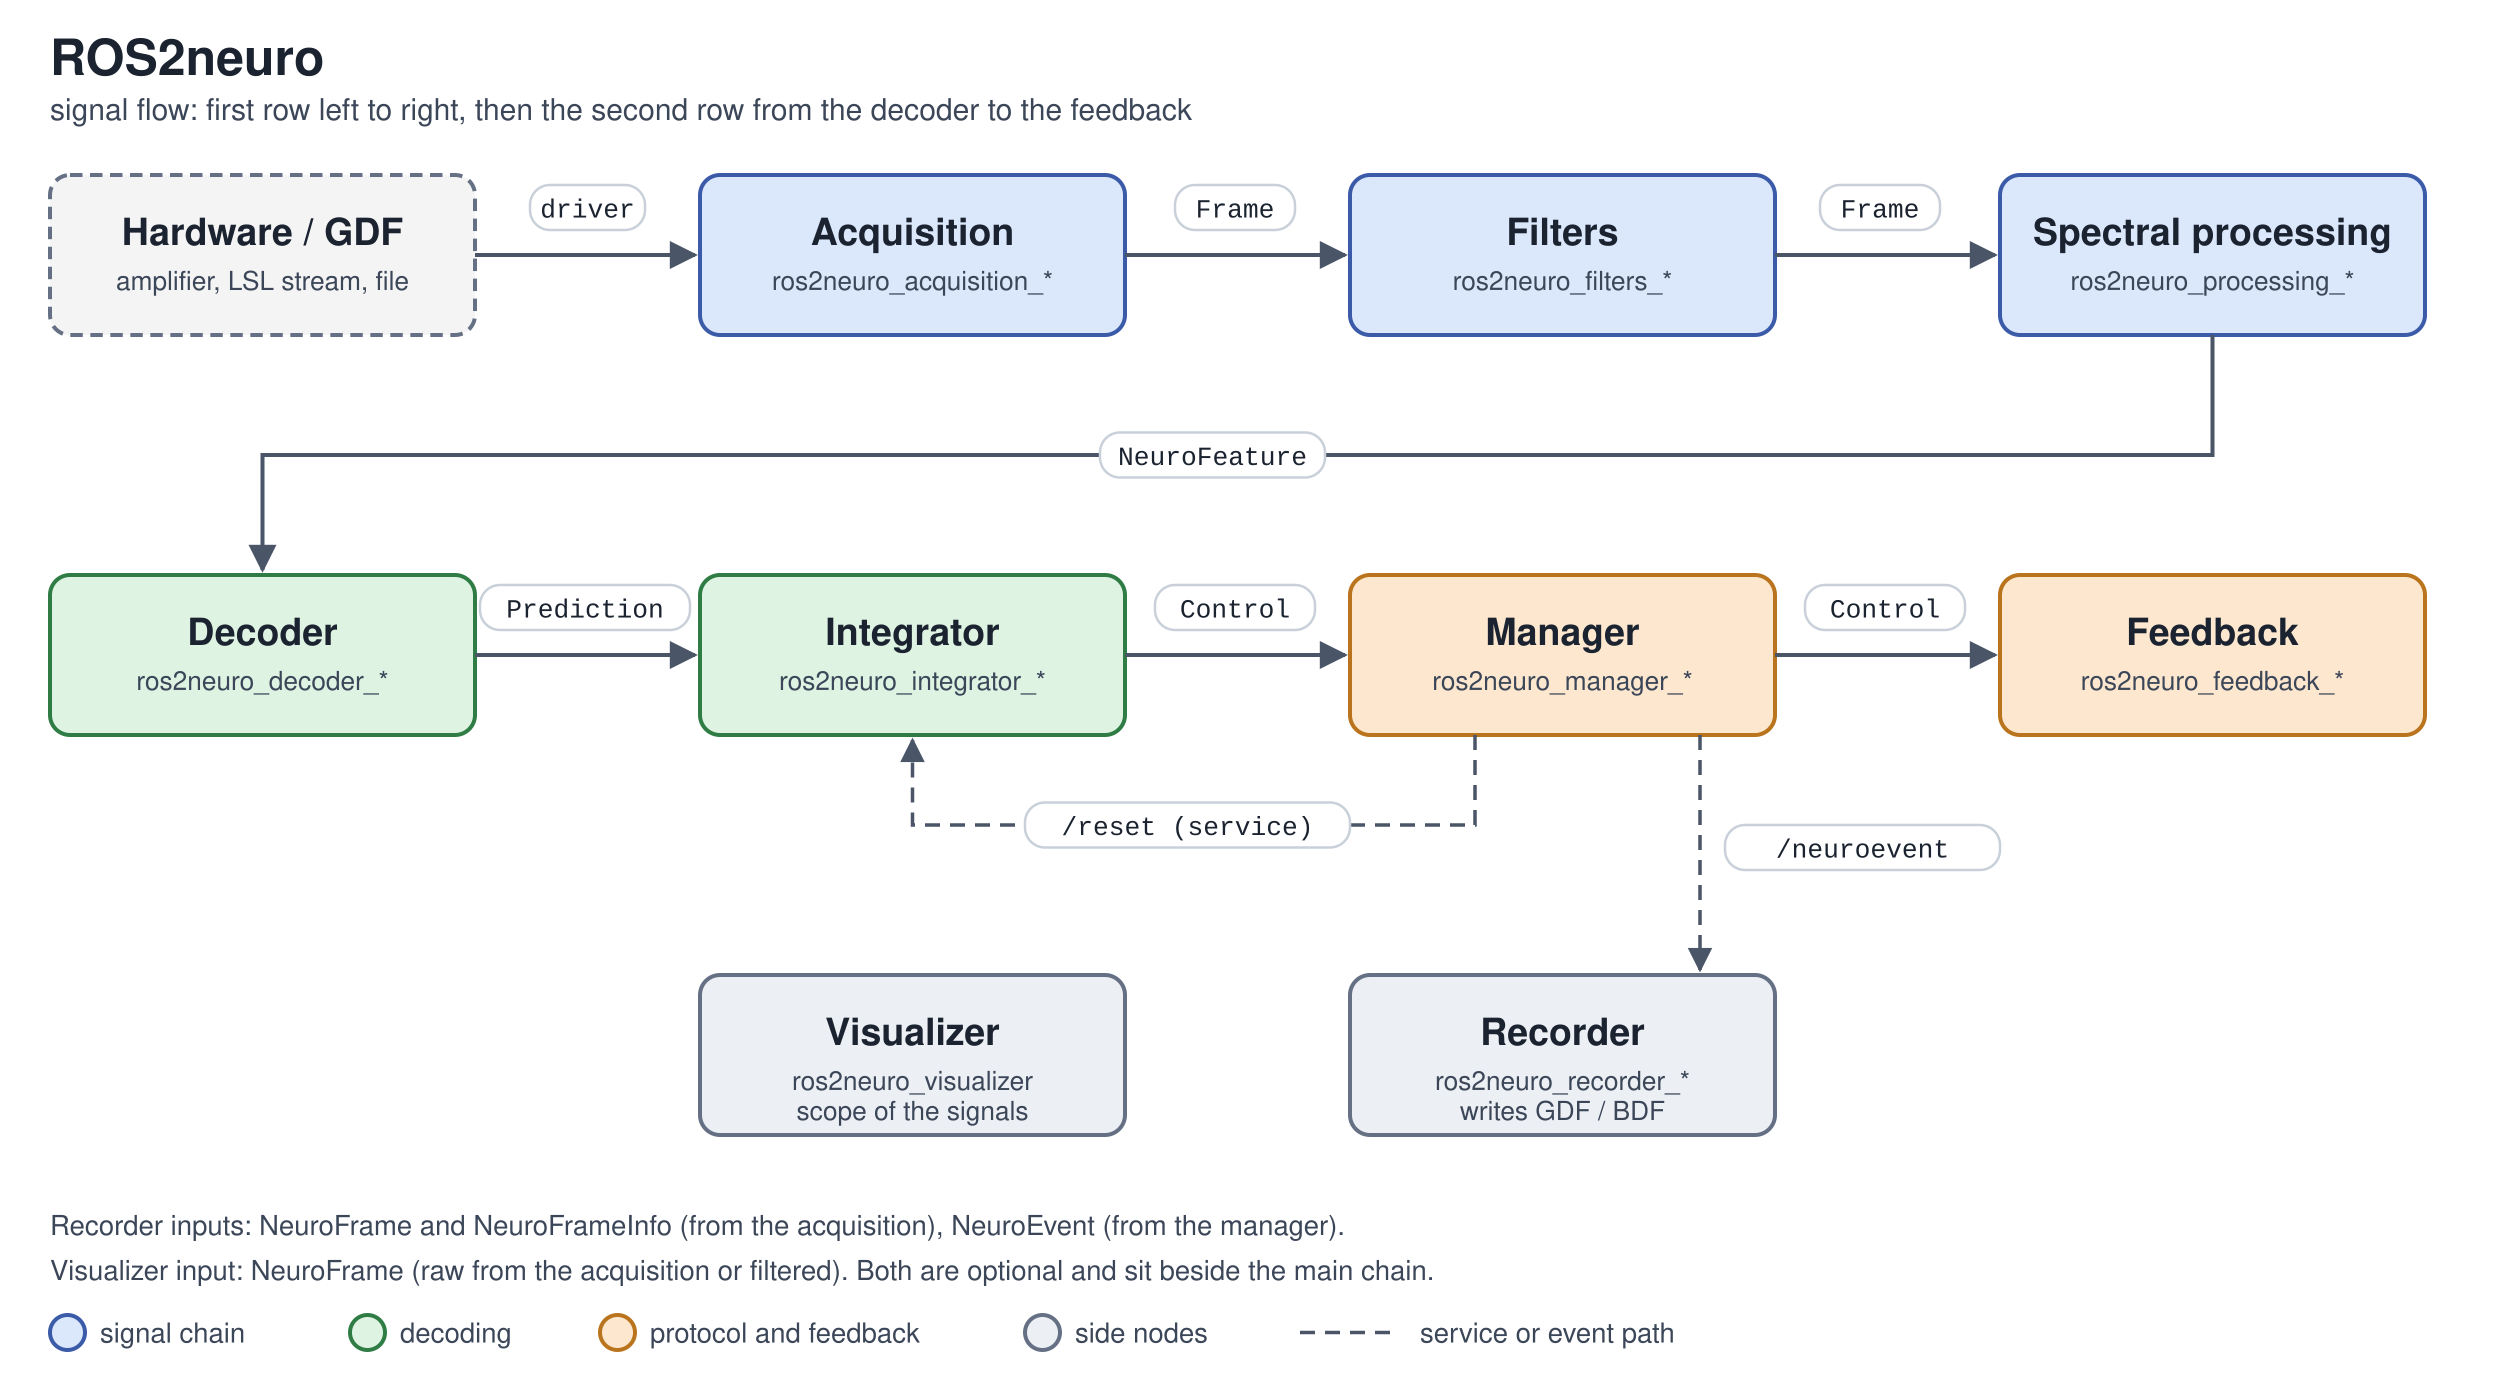
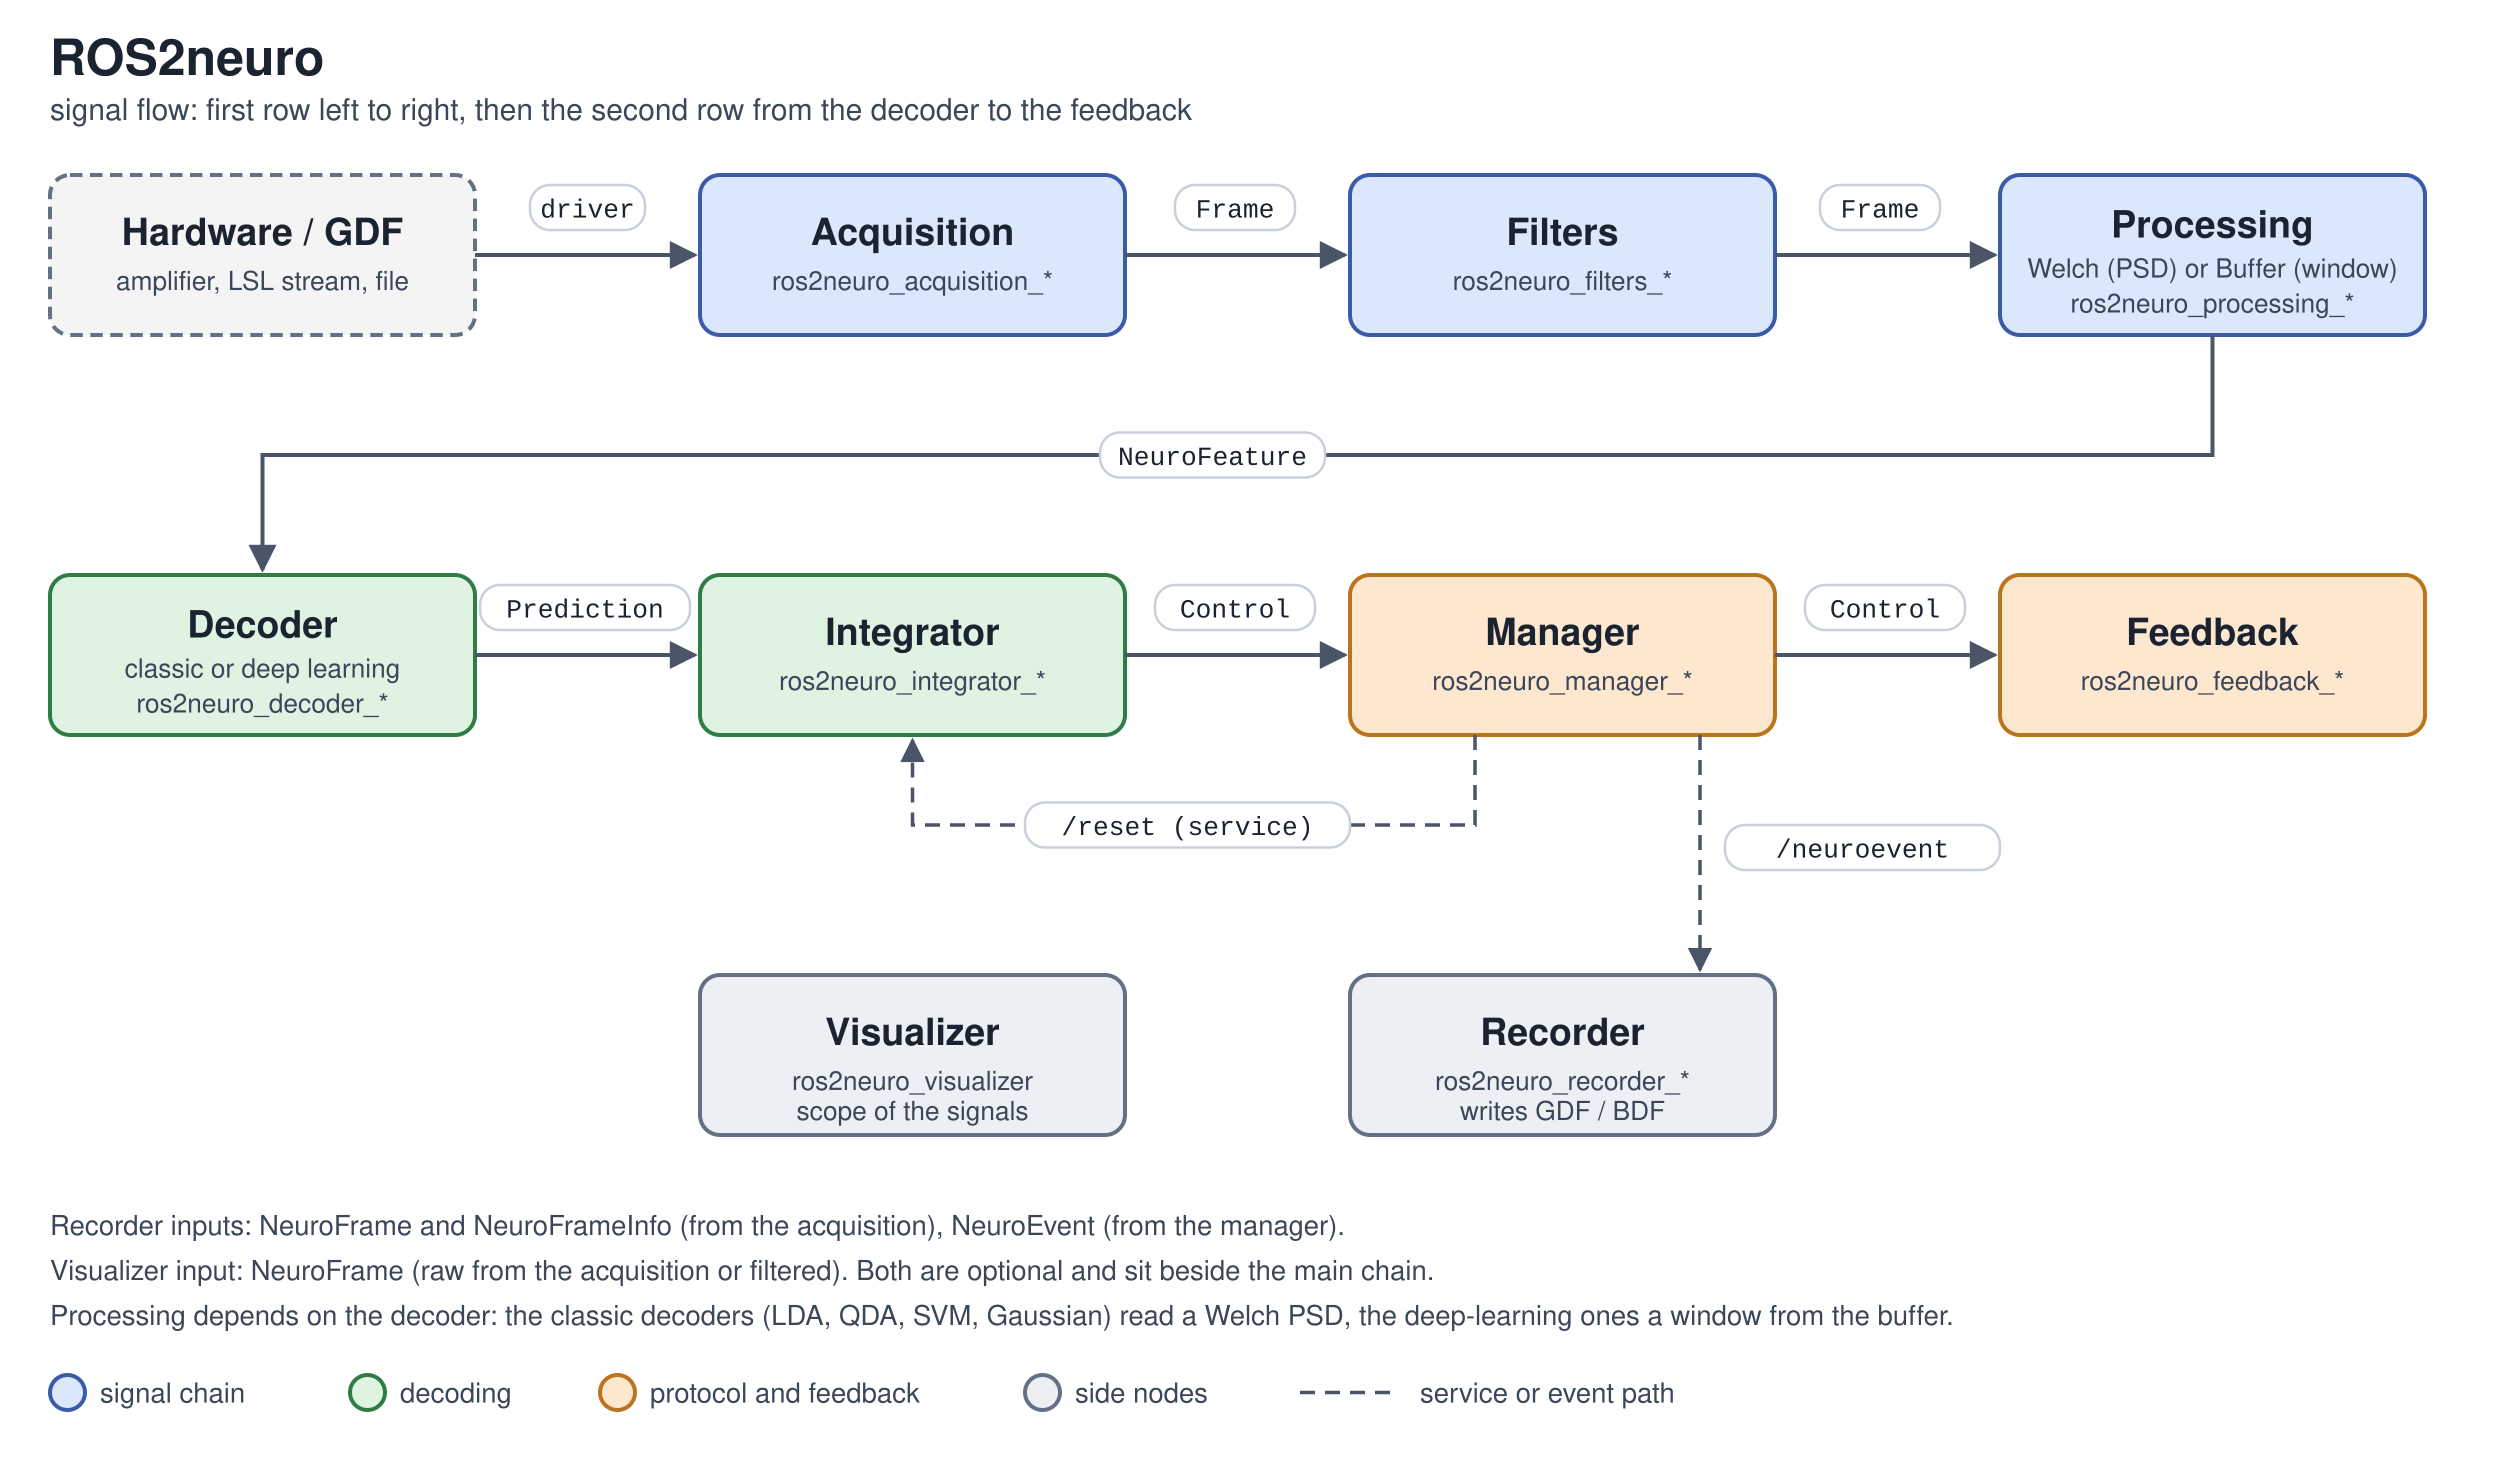
- <svg xmlns="http://www.w3.org/2000/svg" viewBox="0 0 1000 560" font-family="Helvetica, Arial, sans-serif" role="img" aria-labelledby="t d">
+ <svg xmlns="http://www.w3.org/2000/svg" viewBox="0 0 1000 584" font-family="Helvetica, Arial, sans-serif" role="img" aria-labelledby="t d">
  <defs>
    <marker id="arrow" viewBox="0 0 10 10" refX="9" refY="5" markerWidth="7" markerHeight="7" orient="auto-start-reverse">
      <path d="M0,0 L10,5 L0,10 z" fill="#4a5568" />
    </marker>
    <style>
      .box { stroke-width: 1.6; rx: 8; }
      .proc { fill: #dbe7fb; stroke: #3b5ba9; }
      .dec  { fill: #dff3e3; stroke: #2f7d45; }
      .prot { fill: #fde8cf; stroke: #b9741d; }
      .side { fill: #eceff3; stroke: #667085; }
      .hw   { fill: #f4f4f4; stroke: #667085; stroke-dasharray: 5 3; }
      .name { font-size: 15px; font-weight: 700; fill: #1b2330; text-anchor: middle; }
      .pkg  { font-size: 10.5px; fill: #3b4658; text-anchor: middle; }
      .msg  { font-size: 10.5px; fill: #1b2330; text-anchor: middle; font-family: "Courier New", monospace; }
      .pill { fill: #ffffff; stroke: #c9d0da; stroke-width: 1; rx: 8; }
      .line { stroke: #4a5568; stroke-width: 1.6; fill: none; }
      .dash { stroke: #4a5568; stroke-width: 1.4; fill: none; stroke-dasharray: 6 4; }
      .title { font-size: 20px; font-weight: 700; fill: #1b2330; }
      .sub   { font-size: 12px; fill: #3b4658; }
      .key   { font-size: 11px; fill: #3b4658; }
    </style>
  </defs>
-   <rect width="1000" height="560" fill="#ffffff" />
+   <rect width="1000" height="584" fill="#ffffff" />
  <text class="title" x="20" y="30">ROS2neuro</text>
  <text class="sub" x="20" y="48">signal flow: first row left to right, then the second row from the decoder to the feedback</text>
  <rect class="box hw" x="20" y="70" width="170" height="64" />
  <text class="name" x="105" y="98">Hardware / GDF</text>
  <text class="pkg" x="105" y="116">amplifier, LSL stream, file</text>
  <rect class="box proc" x="280" y="70" width="170" height="64" />
  <text class="name" x="365" y="98">Acquisition</text>
  <text class="pkg" x="365" y="116">ros2neuro_acquisition_*</text>
  <rect class="box proc" x="540" y="70" width="170" height="64" />
  <text class="name" x="625" y="98">Filters</text>
  <text class="pkg" x="625" y="116">ros2neuro_filters_*</text>
  <rect class="box proc" x="800" y="70" width="170" height="64" />
-   <text class="name" x="885" y="98">Spectral processing</text>
-   <text class="pkg" x="885" y="116">ros2neuro_processing_*</text>
+   <text class="name" x="885" y="95">Processing</text>
+   <text class="pkg" x="885" y="111">Welch (PSD) or Buffer (window)</text>
+   <text class="pkg" x="885" y="125">ros2neuro_processing_*</text>
  <path class="line" d="M190,102 H278" marker-end="url(#arrow)" />
  <path class="line" d="M450,102 H538" marker-end="url(#arrow)" />
  <path class="line" d="M710,102 H798" marker-end="url(#arrow)" />
  <rect class="pill" x="212" y="74" width="46" height="18" />
  <text class="msg" x="235" y="87">driver</text>
  <rect class="pill" x="470" y="74" width="48" height="18" />
  <text class="msg" x="494" y="87">Frame</text>
  <rect class="pill" x="728" y="74" width="48" height="18" />
  <text class="msg" x="752" y="87">Frame</text>
  <path class="line" d="M885,134 V182 H105 V228" marker-end="url(#arrow)" />
  <rect class="pill" x="440" y="173" width="90" height="18" />
  <text class="msg" x="485" y="186">NeuroFeature</text>
  <rect class="box dec" x="20" y="230" width="170" height="64" />
-   <text class="name" x="105" y="258">Decoder</text>
-   <text class="pkg" x="105" y="276">ros2neuro_decoder_*</text>
+   <text class="name" x="105" y="255">Decoder</text>
+   <text class="pkg" x="105" y="271">classic or deep learning</text>
+   <text class="pkg" x="105" y="285">ros2neuro_decoder_*</text>
  <rect class="box dec" x="280" y="230" width="170" height="64" />
  <text class="name" x="365" y="258">Integrator</text>
  <text class="pkg" x="365" y="276">ros2neuro_integrator_*</text>
  <rect class="box prot" x="540" y="230" width="170" height="64" />
  <text class="name" x="625" y="258">Manager</text>
  <text class="pkg" x="625" y="276">ros2neuro_manager_*</text>
  <rect class="box prot" x="800" y="230" width="170" height="64" />
  <text class="name" x="885" y="258">Feedback</text>
  <text class="pkg" x="885" y="276">ros2neuro_feedback_*</text>
  <path class="line" d="M190,262 H278" marker-end="url(#arrow)" />
  <path class="line" d="M450,262 H538" marker-end="url(#arrow)" />
  <path class="line" d="M710,262 H798" marker-end="url(#arrow)" />
  <rect class="pill" x="192" y="234" width="84" height="18" />
  <text class="msg" x="234" y="247">Prediction</text>
  <rect class="pill" x="462" y="234" width="64" height="18" />
  <text class="msg" x="494" y="247">Control</text>
  <rect class="pill" x="722" y="234" width="64" height="18" />
  <text class="msg" x="754" y="247">Control</text>
  <path class="dash" d="M590,294 V330 H365 V296" marker-end="url(#arrow)" />
  <rect class="pill" x="410" y="321" width="130" height="18" />
  <text class="msg" x="475" y="334">/reset (service)</text>
  <path class="dash" d="M680,294 V388" marker-end="url(#arrow)" />
  <rect class="pill" x="690" y="330" width="110" height="18" />
  <text class="msg" x="745" y="343">/neuroevent</text>
  <rect class="box side" x="540" y="390" width="170" height="64" />
  <text class="name" x="625" y="418">Recorder</text>
  <text class="pkg" x="625" y="436">ros2neuro_recorder_*</text>
  <text class="pkg" x="625" y="448">writes GDF / BDF</text>
  <rect class="box side" x="280" y="390" width="170" height="64" />
  <text class="name" x="365" y="418">Visualizer</text>
  <text class="pkg" x="365" y="436">ros2neuro_visualizer</text>
  <text class="pkg" x="365" y="448">scope of the signals</text>
  <text class="key" x="20" y="494">Recorder inputs: NeuroFrame and NeuroFrameInfo (from the acquisition), NeuroEvent (from the manager).</text>
  <text class="key" x="20" y="512">Visualizer input: NeuroFrame (raw from the acquisition or filtered). Both are optional and sit beside the main chain.</text>
-   <rect x="20" y="526" width="14" height="14" class="box proc" />
-   <text class="key" x="40" y="537">signal chain</text>
-   <rect x="140" y="526" width="14" height="14" class="box dec" />
-   <text class="key" x="160" y="537">decoding</text>
-   <rect x="240" y="526" width="14" height="14" class="box prot" />
-   <text class="key" x="260" y="537">protocol and feedback</text>
-   <rect x="410" y="526" width="14" height="14" class="box side" />
-   <text class="key" x="430" y="537">side nodes</text>
-   <path class="dash" d="M520,533 H560" />
-   <text class="key" x="568" y="537">service or event path</text>
+   <text class="key" x="20" y="530">Processing depends on the decoder: the classic decoders (LDA, QDA, SVM, Gaussian) read a Welch PSD, the deep-learning ones a window from the buffer.</text>
+   <rect x="20" y="550" width="14" height="14" class="box proc" />
+   <text class="key" x="40" y="561">signal chain</text>
+   <rect x="140" y="550" width="14" height="14" class="box dec" />
+   <text class="key" x="160" y="561">decoding</text>
+   <rect x="240" y="550" width="14" height="14" class="box prot" />
+   <text class="key" x="260" y="561">protocol and feedback</text>
+   <rect x="410" y="550" width="14" height="14" class="box side" />
+   <text class="key" x="430" y="561">side nodes</text>
+   <path class="dash" d="M520,557 H560" />
+   <text class="key" x="568" y="561">service or event path</text>
</svg>
